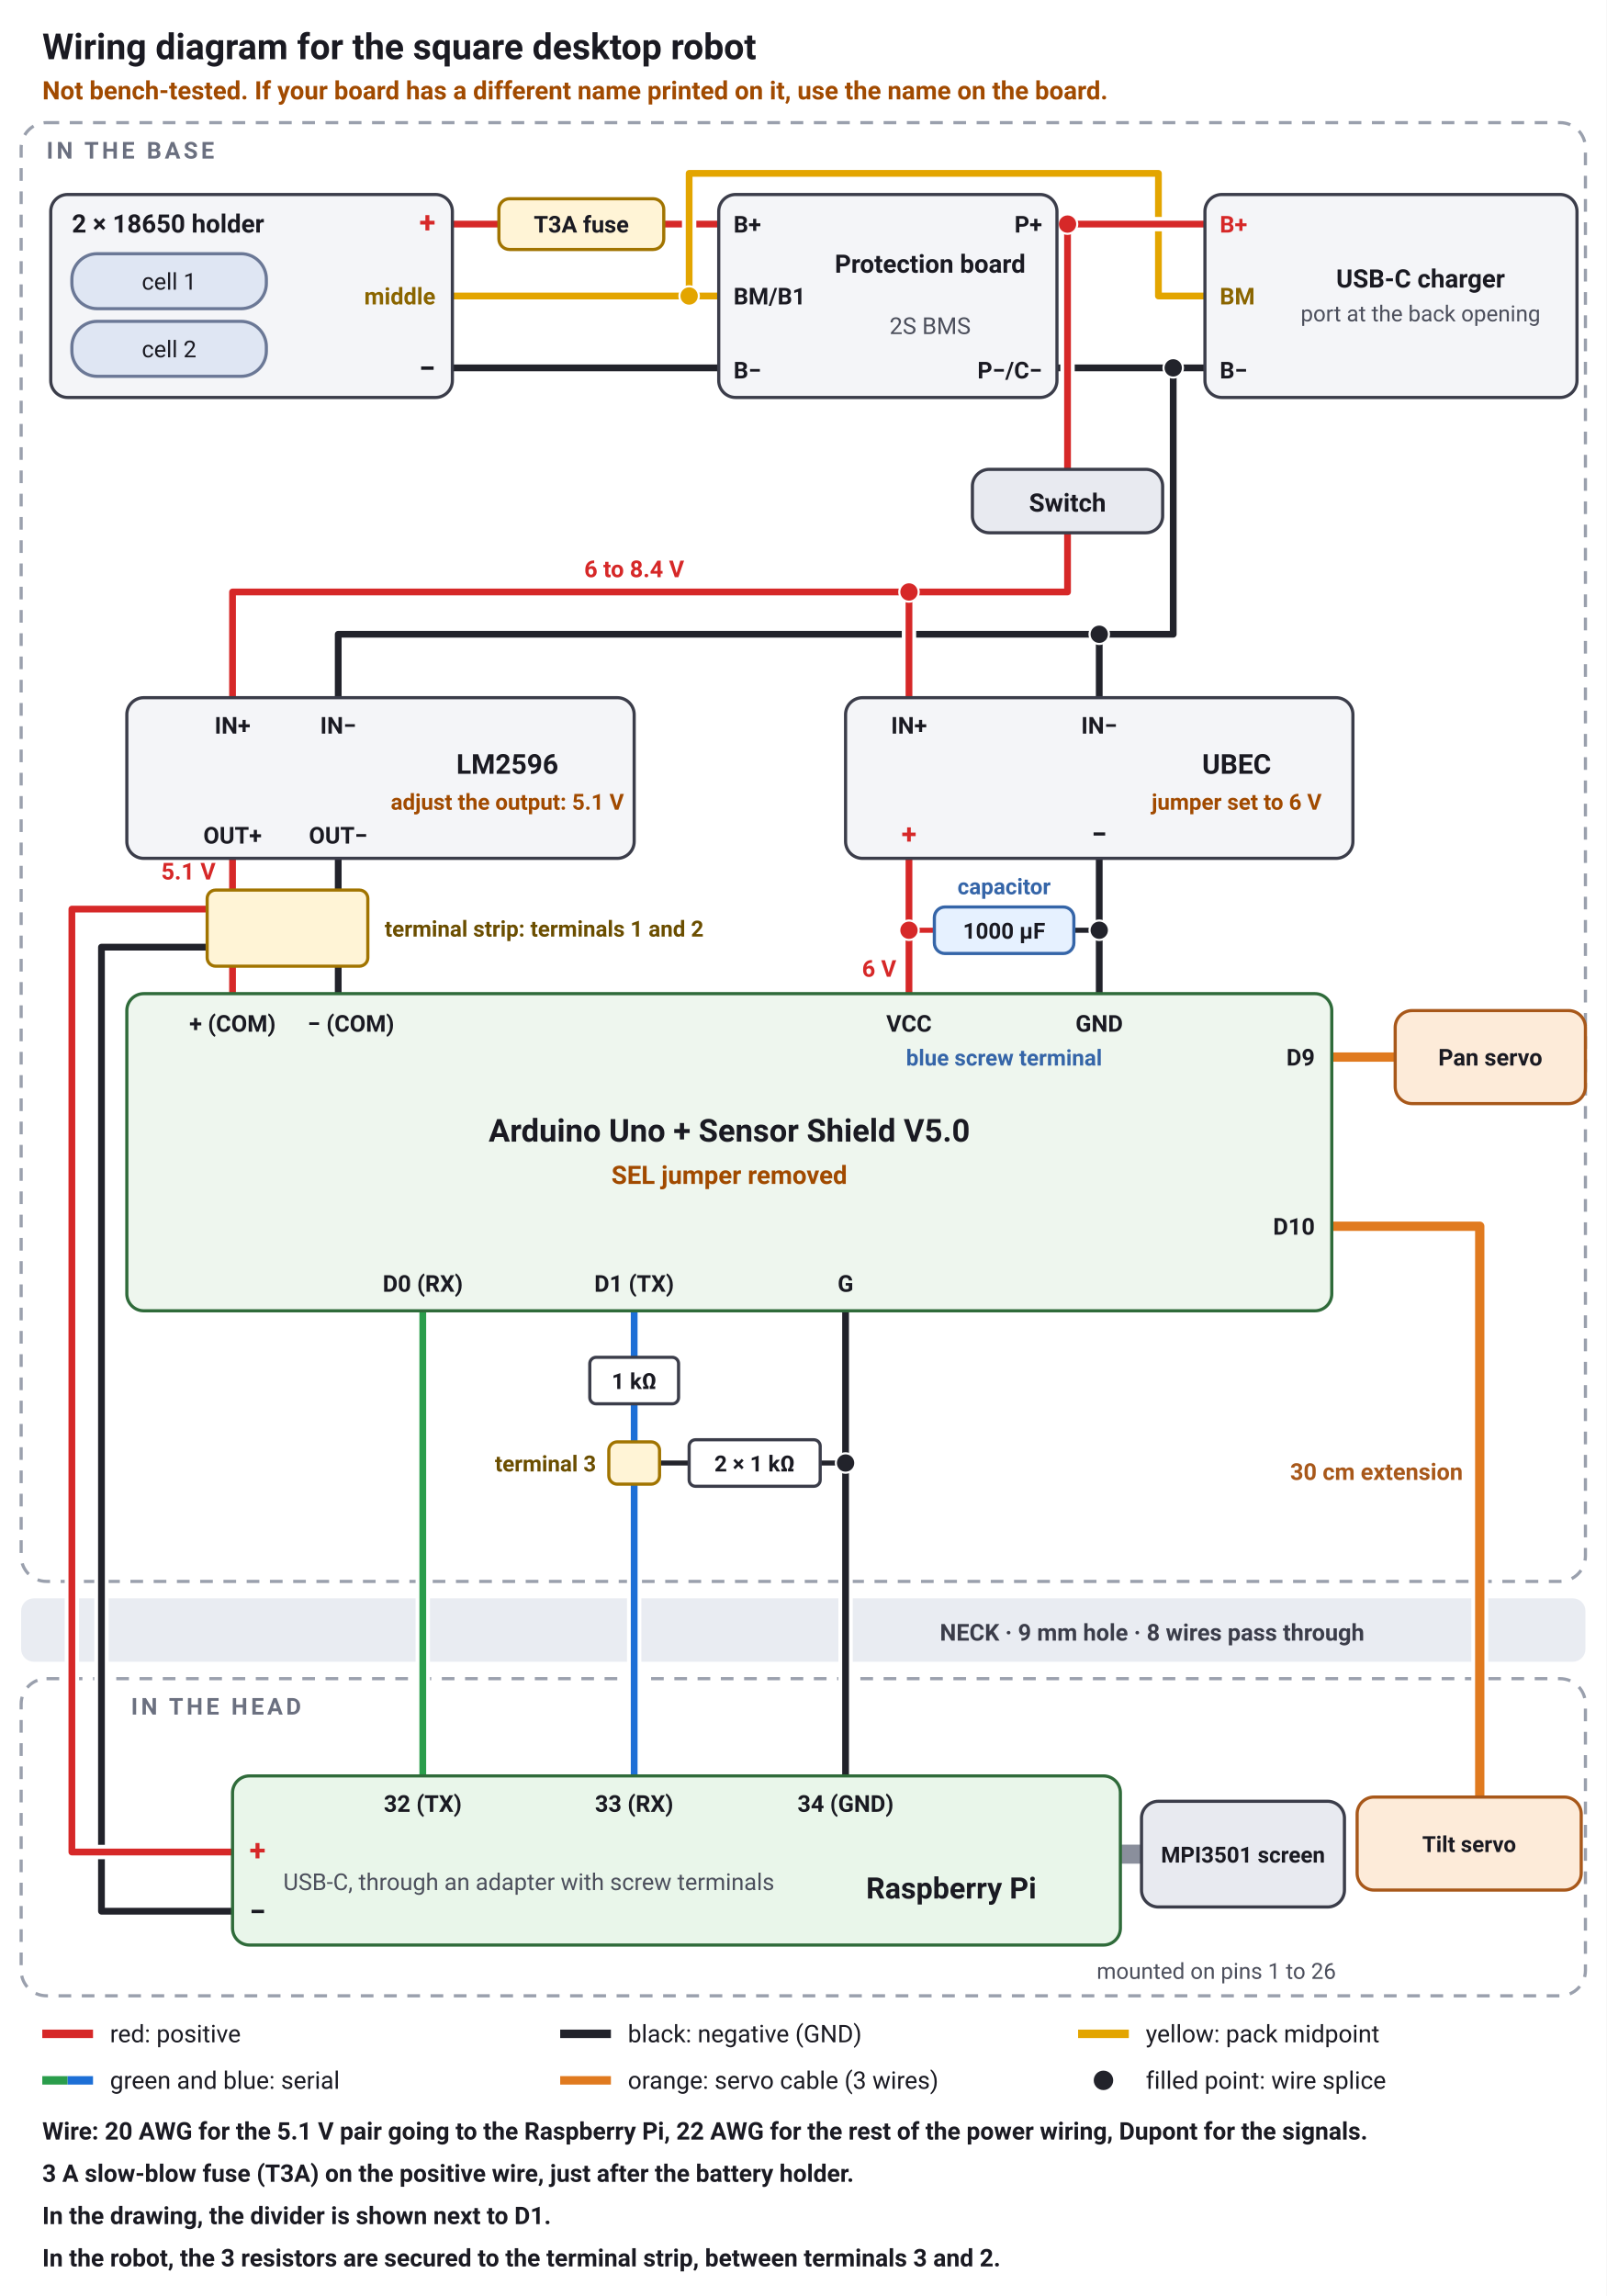
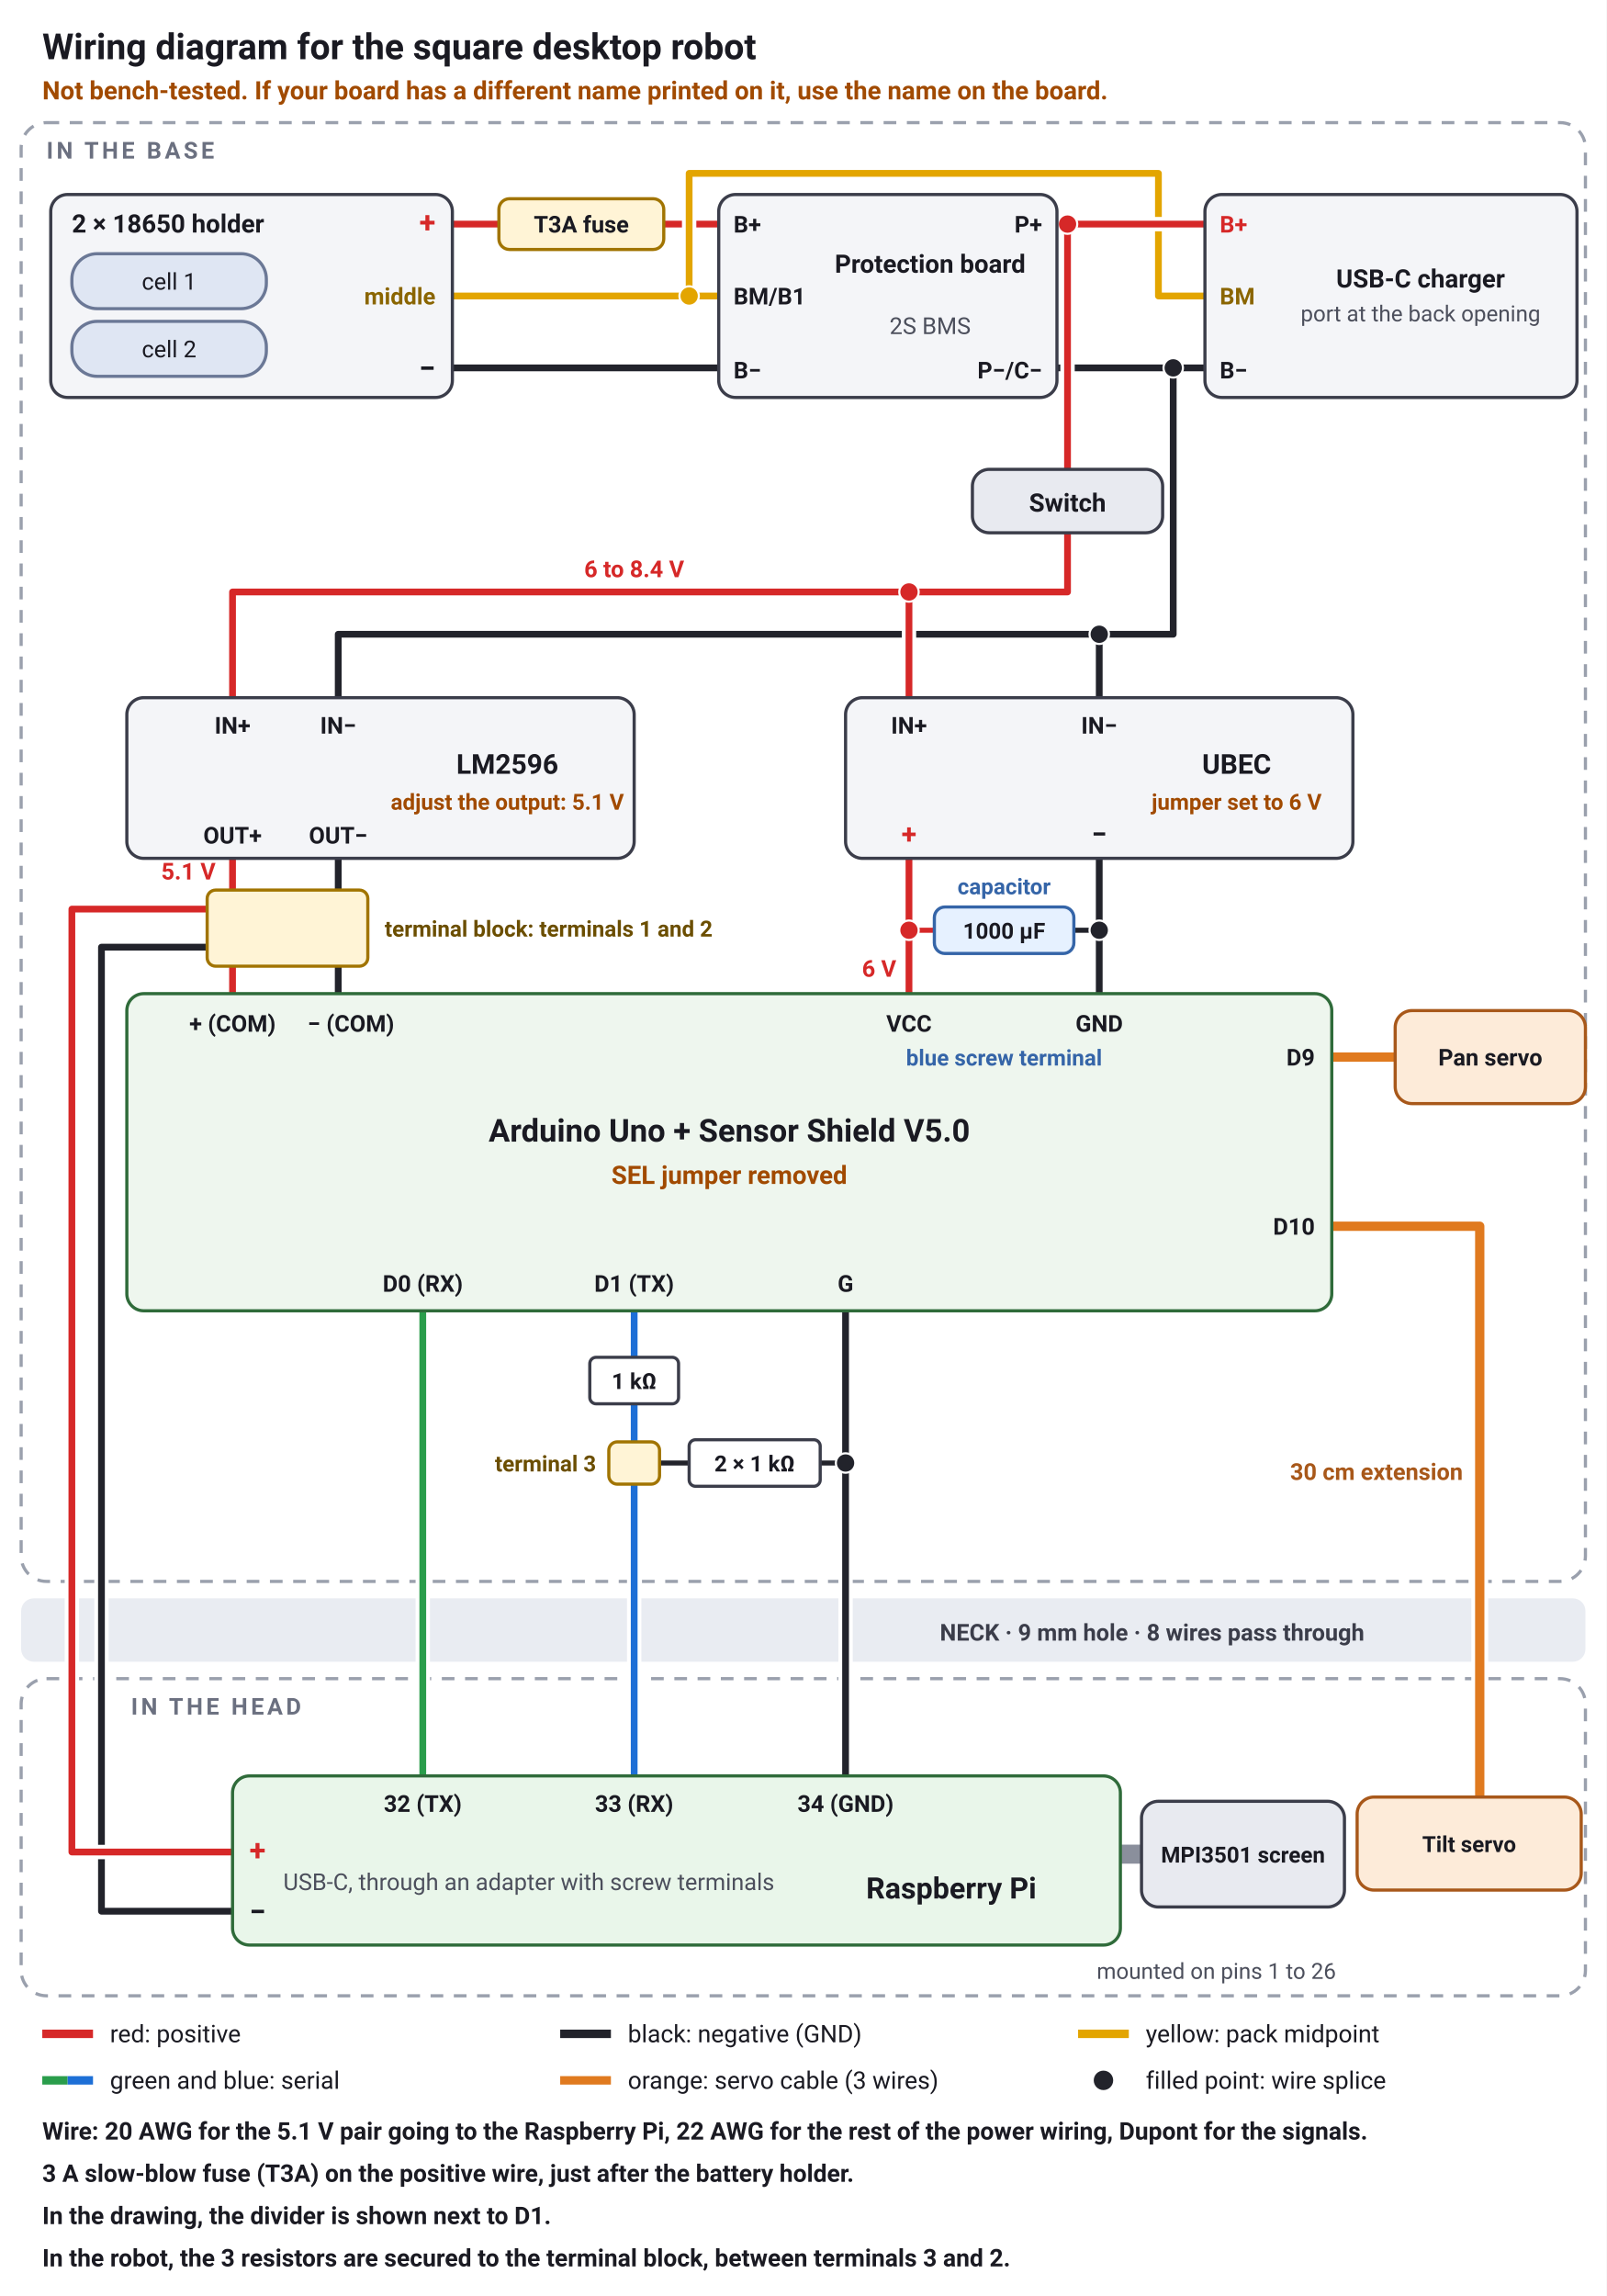
<svg xmlns="http://www.w3.org/2000/svg" viewBox="0 0 760 1086" width="760" height="1086" font-family="Segoe UI, Roboto, Helvetica, Arial, sans-serif" role="img">
  <rect x="0" y="0" width="760" height="1086" fill="#ffffff" />
  <text x="20" y="28" font-size="17" text-anchor="start" font-weight="700" fill="#1a1a22">Wiring diagram for the square desktop robot</text>
  <text x="20" y="47" font-size="12" text-anchor="start" font-weight="600" fill="#a14a00">Not bench-tested. If your board has a different name printed on it, use the name on the board.</text>
  <rect x="10" y="58" width="740" height="690" rx="12" fill="none" stroke="#9aa0ad" stroke-width="1.5" stroke-dasharray="6 5" />
  <text x="22" y="75" font-size="11" text-anchor="start" font-weight="700" fill="#6b7080" letter-spacing="1.5">IN THE BASE</text>
  <rect x="10" y="756" width="740" height="30" rx="6" fill="#e9ecf2" />
  <rect x="10" y="794" width="740" height="150" rx="12" fill="none" stroke="#9aa0ad" stroke-width="1.5" stroke-dasharray="6 5" />
  <text x="62" y="811" font-size="11" text-anchor="start" font-weight="700" fill="#6b7080" letter-spacing="1.5">IN THE HEAD</text>
  <polyline points="214,106 236,106" fill="none" stroke="#fff" stroke-width="6.8" stroke-linejoin="round" />
  <polyline points="214,106 236,106" fill="none" stroke="#d62828" stroke-width="3.2" stroke-linejoin="round" stroke-linecap="round" />
  <polyline points="314,106 340,106" fill="none" stroke="#fff" stroke-width="6.8" stroke-linejoin="round" />
  <polyline points="314,106 340,106" fill="none" stroke="#d62828" stroke-width="3.2" stroke-linejoin="round" stroke-linecap="round" />
  <polyline points="214,174 340,174" fill="none" stroke="#fff" stroke-width="6.8" stroke-linejoin="round" />
  <polyline points="214,174 340,174" fill="none" stroke="#22232b" stroke-width="3.2" stroke-linejoin="round" stroke-linecap="round" />
  <polyline points="214,140 340,140" fill="none" stroke="#fff" stroke-width="6.8" stroke-linejoin="round" />
  <polyline points="214,140 340,140" fill="none" stroke="#e3a500" stroke-width="3.2" stroke-linejoin="round" stroke-linecap="round" />
  <polyline points="326,140 326,82 548,82 548,140 570,140" fill="none" stroke="#fff" stroke-width="6.8" stroke-linejoin="round" />
  <polyline points="326,140 326,82 548,82 548,140 570,140" fill="none" stroke="#e3a500" stroke-width="3.2" stroke-linejoin="round" stroke-linecap="round" />
  <polyline points="500,174 570,174" fill="none" stroke="#fff" stroke-width="6.8" stroke-linejoin="round" />
  <polyline points="500,174 570,174" fill="none" stroke="#22232b" stroke-width="3.2" stroke-linejoin="round" stroke-linecap="round" />
  <polyline points="500,106 570,106" fill="none" stroke="#fff" stroke-width="6.8" stroke-linejoin="round" />
  <polyline points="500,106 570,106" fill="none" stroke="#d62828" stroke-width="3.2" stroke-linejoin="round" stroke-linecap="round" />
  <polyline points="555,174 555,300 160,300 160,330" fill="none" stroke="#fff" stroke-width="6.8" stroke-linejoin="round" />
  <polyline points="555,174 555,300 160,300 160,330" fill="none" stroke="#22232b" stroke-width="3.2" stroke-linejoin="round" stroke-linecap="round" />
  <polyline points="520,300 520,330" fill="none" stroke="#fff" stroke-width="6.8" stroke-linejoin="round" />
  <polyline points="520,300 520,330" fill="none" stroke="#22232b" stroke-width="3.2" stroke-linejoin="round" stroke-linecap="round" />
  <polyline points="505,106 505,222" fill="none" stroke="#fff" stroke-width="6.8" stroke-linejoin="round" />
  <polyline points="505,106 505,222" fill="none" stroke="#d62828" stroke-width="3.2" stroke-linejoin="round" stroke-linecap="round" />
  <polyline points="505,252 505,280 110,280 110,330" fill="none" stroke="#fff" stroke-width="6.8" stroke-linejoin="round" />
  <polyline points="505,252 505,280 110,280 110,330" fill="none" stroke="#d62828" stroke-width="3.2" stroke-linejoin="round" stroke-linecap="round" />
  <polyline points="430,280 430,330" fill="none" stroke="#fff" stroke-width="6.8" stroke-linejoin="round" />
  <polyline points="430,280 430,330" fill="none" stroke="#d62828" stroke-width="3.2" stroke-linejoin="round" stroke-linecap="round" />
  <polyline points="160,406 160,470" fill="none" stroke="#fff" stroke-width="6.8" stroke-linejoin="round" />
  <polyline points="160,406 160,470" fill="none" stroke="#22232b" stroke-width="3.2" stroke-linejoin="round" stroke-linecap="round" />
  <polyline points="160,448 48,448 48,904 110,904" fill="none" stroke="#fff" stroke-width="6.8" stroke-linejoin="round" />
  <polyline points="160,448 48,448 48,904 110,904" fill="none" stroke="#22232b" stroke-width="3.2" stroke-linejoin="round" stroke-linecap="round" />
  <polyline points="110,406 110,470" fill="none" stroke="#fff" stroke-width="6.8" stroke-linejoin="round" />
  <polyline points="110,406 110,470" fill="none" stroke="#d62828" stroke-width="3.2" stroke-linejoin="round" stroke-linecap="round" />
  <polyline points="110,430 34,430 34,876 110,876" fill="none" stroke="#fff" stroke-width="6.8" stroke-linejoin="round" />
  <polyline points="110,430 34,430 34,876 110,876" fill="none" stroke="#d62828" stroke-width="3.2" stroke-linejoin="round" stroke-linecap="round" />
  <polyline points="430,406 430,470" fill="none" stroke="#fff" stroke-width="6.8" stroke-linejoin="round" />
  <polyline points="430,406 430,470" fill="none" stroke="#d62828" stroke-width="3.2" stroke-linejoin="round" stroke-linecap="round" />
  <polyline points="520,406 520,470" fill="none" stroke="#fff" stroke-width="6.8" stroke-linejoin="round" />
  <polyline points="520,406 520,470" fill="none" stroke="#22232b" stroke-width="3.2" stroke-linejoin="round" stroke-linecap="round" />
  <polyline points="430,440 442,440" fill="none" stroke="#fff" stroke-width="6.0" stroke-linejoin="round" />
  <polyline points="430,440 442,440" fill="none" stroke="#d62828" stroke-width="2.4" stroke-linejoin="round" stroke-linecap="round" />
  <polyline points="508,440 520,440" fill="none" stroke="#fff" stroke-width="6.0" stroke-linejoin="round" />
  <polyline points="508,440 520,440" fill="none" stroke="#22232b" stroke-width="2.4" stroke-linejoin="round" stroke-linecap="round" />
  <polyline points="630,500 660,500" fill="none" stroke="#fff" stroke-width="8.0" stroke-linejoin="round" />
  <polyline points="630,500 660,500" fill="none" stroke="#e07a1f" stroke-width="4.4" stroke-linejoin="round" stroke-linecap="round" />
  <polyline points="630,580 700,580 700,850" fill="none" stroke="#fff" stroke-width="8.0" stroke-linejoin="round" />
  <polyline points="630,580 700,580 700,850" fill="none" stroke="#e07a1f" stroke-width="4.4" stroke-linejoin="round" stroke-linecap="round" />
  <polyline points="200,620 200,840" fill="none" stroke="#fff" stroke-width="6.8" stroke-linejoin="round" />
  <polyline points="200,620 200,840" fill="none" stroke="#2a9d4b" stroke-width="3.2" stroke-linejoin="round" stroke-linecap="round" />
  <polyline points="300,620 300,642" fill="none" stroke="#fff" stroke-width="6.8" stroke-linejoin="round" />
  <polyline points="300,620 300,642" fill="none" stroke="#1d6fd6" stroke-width="3.2" stroke-linejoin="round" stroke-linecap="round" />
  <polyline points="300,664 300,840" fill="none" stroke="#fff" stroke-width="6.8" stroke-linejoin="round" />
  <polyline points="300,664 300,840" fill="none" stroke="#1d6fd6" stroke-width="3.2" stroke-linejoin="round" stroke-linecap="round" />
  <polyline points="300,692 326,692" fill="none" stroke="#fff" stroke-width="6.0" stroke-linejoin="round" />
  <polyline points="300,692 326,692" fill="none" stroke="#22232b" stroke-width="2.4" stroke-linejoin="round" stroke-linecap="round" />
  <polyline points="388,692 400,692" fill="none" stroke="#fff" stroke-width="6.0" stroke-linejoin="round" />
  <polyline points="388,692 400,692" fill="none" stroke="#22232b" stroke-width="2.4" stroke-linejoin="round" stroke-linecap="round" />
  <polyline points="400,620 400,840" fill="none" stroke="#fff" stroke-width="6.8" stroke-linejoin="round" />
  <polyline points="400,620 400,840" fill="none" stroke="#22232b" stroke-width="3.2" stroke-linejoin="round" stroke-linecap="round" />
  <polyline points="530,877 540,877" fill="none" stroke="#fff" stroke-width="12.6" stroke-linejoin="round" />
  <polyline points="530,877 540,877" fill="none" stroke="#8a8f9c" stroke-width="9" stroke-linejoin="round" stroke-linecap="round" />
  <circle cx="326" cy="140" r="4.6" fill="#e3a500" stroke="#fff" stroke-width="1" />
  <circle cx="505" cy="106" r="4.6" fill="#d62828" stroke="#fff" stroke-width="1" />
  <circle cx="555" cy="174" r="4.6" fill="#22232b" stroke="#fff" stroke-width="1" />
  <circle cx="520" cy="300" r="4.6" fill="#22232b" stroke="#fff" stroke-width="1" />
  <circle cx="430" cy="280" r="4.6" fill="#d62828" stroke="#fff" stroke-width="1" />
  <circle cx="430" cy="440" r="4.6" fill="#d62828" stroke="#fff" stroke-width="1" />
  <circle cx="520" cy="440" r="4.6" fill="#22232b" stroke="#fff" stroke-width="1" />
  <circle cx="400" cy="692" r="4.6" fill="#22232b" stroke="#fff" stroke-width="1" />
  <text x="545" y="776" font-size="11" text-anchor="middle" font-weight="700" fill="#3b3d4a">NECK · 9 mm hole · 8 wires pass through</text>
  <rect x="24" y="92" width="190" height="96" rx="8" fill="#f4f5f8" stroke="#3b3d4a" stroke-width="1.5" />
  <text x="34" y="110" font-size="12" text-anchor="start" font-weight="700" fill="#1a1a22">2 × 18650 holder</text>
  <rect x="34" y="120" width="92" height="26" rx="12" fill="#dfe6f3" stroke="#6b7896" stroke-width="1.5" />
  <text x="80" y="137" font-size="11" text-anchor="middle" font-weight="400" fill="#1a1a22">cell 1</text>
  <rect x="34" y="152" width="92" height="26" rx="12" fill="#dfe6f3" stroke="#6b7896" stroke-width="1.5" />
  <text x="80" y="169" font-size="11" text-anchor="middle" font-weight="400" fill="#1a1a22">cell 2</text>
  <text x="206" y="110" font-size="14" text-anchor="end" font-weight="700" fill="#d62828">+</text>
  <text x="206" y="144" font-size="11" text-anchor="end" font-weight="700" fill="#8a6500">middle</text>
  <text x="206" y="179" font-size="14" text-anchor="end" font-weight="700" fill="#1a1a22">−</text>
  <rect x="236" y="94" width="78" height="24" rx="5" fill="#fff4d6" stroke="#a17400" stroke-width="1.5" />
  <text x="275" y="110" font-size="11" text-anchor="middle" font-weight="600" fill="#1a1a22">T3A fuse</text>
  <rect x="340" y="92" width="160" height="96" rx="8" fill="#f4f5f8" stroke="#3b3d4a" stroke-width="1.5" />
  <text x="347" y="110" font-size="11" text-anchor="start" font-weight="700" fill="#1a1a22">B+</text>
  <text x="493" y="110" font-size="11" text-anchor="end" font-weight="700" fill="#1a1a22">P+</text>
  <text x="347" y="144" font-size="11" text-anchor="start" font-weight="700" fill="#1a1a22">BM/B1</text>
  <text x="493" y="144" font-size="11" text-anchor="end" font-weight="700" fill="#1a1a22" />
  <text x="347" y="179" font-size="11" text-anchor="start" font-weight="700" fill="#1a1a22">B−</text>
  <text x="493" y="179" font-size="11" text-anchor="end" font-weight="700" fill="#1a1a22">P−/C−</text>
  <text x="440" y="129" font-size="12" text-anchor="middle" font-weight="700" fill="#1a1a22">Protection board</text>
  <text x="440" y="158" font-size="11" text-anchor="middle" font-weight="400" fill="#4c4f5c">2S BMS</text>
  <rect x="570" y="92" width="176" height="96" rx="8" fill="#f4f5f8" stroke="#3b3d4a" stroke-width="1.5" />
  <text x="577" y="110" font-size="11" text-anchor="start" font-weight="700" fill="#d62828">B+</text>
  <text x="577" y="144" font-size="11" text-anchor="start" font-weight="700" fill="#8a6500">BM</text>
  <text x="577" y="179" font-size="11" text-anchor="start" font-weight="700" fill="#1a1a22">B−</text>
  <text x="672" y="136" font-size="12" text-anchor="middle" font-weight="700" fill="#1a1a22">USB-C charger</text>
  <text x="672" y="152" font-size="10.5" text-anchor="middle" font-weight="400" fill="#4c4f5c">port at the back opening</text>
  <rect x="460" y="222" width="90" height="30" rx="8" fill="#e8eaf0" stroke="#3b3d4a" stroke-width="1.5" />
  <text x="505" y="242" font-size="12" text-anchor="middle" font-weight="700" fill="#1a1a22">Switch</text>
  <text x="300" y="273" font-size="11" text-anchor="middle" font-weight="600" fill="#d62828">6 to 8.4 V</text>
  <rect x="60" y="330" width="240" height="76" rx="8" fill="#f4f5f8" stroke="#3b3d4a" stroke-width="1.5" />
  <text x="110" y="347" font-size="11" text-anchor="middle" font-weight="700" fill="#1a1a22">IN+</text>
  <text x="160" y="347" font-size="11" text-anchor="middle" font-weight="700" fill="#1a1a22">IN−</text>
  <text x="110" y="399" font-size="11" text-anchor="middle" font-weight="700" fill="#1a1a22">OUT+</text>
  <text x="160" y="399" font-size="11" text-anchor="middle" font-weight="700" fill="#1a1a22">OUT−</text>
  <text x="240" y="366" font-size="13" text-anchor="middle" font-weight="700" fill="#1a1a22">LM2596</text>
  <text x="240" y="383" font-size="10.5" text-anchor="middle" font-weight="600" fill="#a14a00">adjust the output: 5.1 V</text>
  <rect x="400" y="330" width="240" height="76" rx="8" fill="#f4f5f8" stroke="#3b3d4a" stroke-width="1.5" />
  <text x="430" y="347" font-size="11" text-anchor="middle" font-weight="700" fill="#1a1a22">IN+</text>
  <text x="520" y="347" font-size="11" text-anchor="middle" font-weight="700" fill="#1a1a22">IN−</text>
  <text x="430" y="399" font-size="13" text-anchor="middle" font-weight="700" fill="#d62828">+</text>
  <text x="520" y="399" font-size="13" text-anchor="middle" font-weight="700" fill="#1a1a22">−</text>
  <text x="585" y="366" font-size="13" text-anchor="middle" font-weight="700" fill="#1a1a22">UBEC</text>
  <text x="585" y="383" font-size="10.5" text-anchor="middle" font-weight="600" fill="#a14a00">jumper set to 6 V</text>
  <text x="102" y="416" font-size="11" text-anchor="end" font-weight="600" fill="#d62828">5.1 V</text>
  <text x="424" y="462" font-size="11" text-anchor="end" font-weight="600" fill="#d62828">6 V</text>
  <rect x="442" y="429" width="66" height="22" rx="5" fill="#e6f1ff" stroke="#3565a8" stroke-width="1.5" />
  <text x="475" y="444" font-size="10.5" text-anchor="middle" font-weight="600" fill="#1a1a22">1000 µF</text>
  <text x="475" y="423" font-size="10.5" text-anchor="middle" font-weight="600" fill="#3565a8">capacitor</text>
  <rect x="60" y="470" width="570" height="150" rx="8" fill="#eef6ee" stroke="#2f6b3a" stroke-width="1.5" />
  <text x="110" y="488" font-size="11" text-anchor="middle" font-weight="700" fill="#1a1a22">+ (COM)</text>
  <text x="166" y="488" font-size="11" text-anchor="middle" font-weight="700" fill="#1a1a22">− (COM)</text>
  <text x="430" y="488" font-size="11" text-anchor="middle" font-weight="700" fill="#1a1a22">VCC</text>
  <text x="520" y="488" font-size="11" text-anchor="middle" font-weight="700" fill="#1a1a22">GND</text>
  <text x="475" y="504" font-size="10.5" text-anchor="middle" font-weight="600" fill="#3565a8">blue screw terminal</text>
  <text x="345" y="540" font-size="15" text-anchor="middle" font-weight="700" fill="#1a1a22">Arduino Uno + Sensor Shield V5.0</text>
  <text x="345" y="560" font-size="12" text-anchor="middle" font-weight="600" fill="#a14a00">SEL jumper removed</text>
  <text x="622" y="504" font-size="11" text-anchor="end" font-weight="700" fill="#1a1a22">D9</text>
  <text x="622" y="584" font-size="11" text-anchor="end" font-weight="700" fill="#1a1a22">D10</text>
  <text x="200" y="611" font-size="11" text-anchor="middle" font-weight="700" fill="#1a1a22">D0 (RX)</text>
  <text x="300" y="611" font-size="11" text-anchor="middle" font-weight="700" fill="#1a1a22">D1 (TX)</text>
  <text x="400" y="611" font-size="11" text-anchor="middle" font-weight="700" fill="#1a1a22">G</text>
  <rect x="279" y="642" width="42" height="22" rx="3" fill="#fff" stroke="#3b3d4a" stroke-width="1.5" />
  <text x="300" y="657" font-size="10.5" text-anchor="middle" font-weight="600" fill="#1a1a22">1 kΩ</text>
  <rect x="288" y="682" width="24" height="20" rx="4" fill="#fff4d6" stroke="#a17400" stroke-width="1.5" />
  <text x="282" y="696" font-size="10.5" text-anchor="end" font-weight="600" fill="#6b4e00">terminal 3</text>
  <rect x="326" y="681" width="62" height="22" rx="3" fill="#fff" stroke="#3b3d4a" stroke-width="1.5" />
  <text x="357" y="696" font-size="10.5" text-anchor="middle" font-weight="600" fill="#1a1a22">2 × 1 kΩ</text>
  <rect x="98" y="421" width="76" height="36" rx="4" fill="#fff4d6" stroke="#a17400" stroke-width="1.5" />
-   <text x="182" y="443" font-size="10.5" text-anchor="start" font-weight="600" fill="#6b4e00">terminal strip: terminals 1 and 2</text>
+   <text x="182" y="443" font-size="10.5" text-anchor="start" font-weight="600" fill="#6b4e00">terminal block: terminals 1 and 2</text>
  <rect x="660" y="478" width="90" height="44" rx="8" fill="#fdebd9" stroke="#a8581a" stroke-width="1.5" />
  <text x="705" y="504" font-size="11" text-anchor="middle" font-weight="700" fill="#1a1a22">Pan servo</text>
  <text x="692" y="700" font-size="11" text-anchor="end" font-weight="600" fill="#a8581a">30 cm extension</text>
  <rect x="110" y="840" width="420" height="80" rx="8" fill="#e9f6ea" stroke="#2f6b3a" stroke-width="1.5" />
  <text x="200" y="857" font-size="11" text-anchor="middle" font-weight="700" fill="#1a1a22">32 (TX)</text>
  <text x="300" y="857" font-size="11" text-anchor="middle" font-weight="700" fill="#1a1a22">33 (RX)</text>
  <text x="400" y="857" font-size="11" text-anchor="middle" font-weight="700" fill="#1a1a22">34 (GND)</text>
  <text x="118" y="880" font-size="14" text-anchor="start" font-weight="700" fill="#d62828">+</text>
  <text x="118" y="909" font-size="14" text-anchor="start" font-weight="700" fill="#1a1a22">−</text>
  <text x="134" y="894" font-size="11" text-anchor="start" font-weight="400" fill="#4c4f5c">USB-C, through an adapter with screw terminals</text>
  <text x="450" y="898" font-size="14" text-anchor="middle" font-weight="700" fill="#1a1a22">Raspberry Pi</text>
  <rect x="540" y="852" width="96" height="50" rx="8" fill="#e8eaf0" stroke="#3b3d4a" stroke-width="1.5" />
  <text x="588" y="881" font-size="10.5" text-anchor="middle" font-weight="700" fill="#1a1a22">MPI3501 screen</text>
  <text x="632" y="936" font-size="10.5" text-anchor="end" font-weight="400" fill="#4c4f5c">mounted on pins 1 to 26</text>
  <rect x="642" y="850" width="106" height="44" rx="8" fill="#fdebd9" stroke="#a8581a" stroke-width="1.5" />
  <text x="695" y="876" font-size="10.5" text-anchor="middle" font-weight="700" fill="#1a1a22">Tilt servo</text>
  <line x1="20.0" y1="962" x2="44.0" y2="962" stroke="#d62828" stroke-width="4" />
  <text x="52" y="966" font-size="11.5" text-anchor="start" font-weight="400" fill="#1a1a22">red: positive</text>
  <line x1="265.0" y1="962" x2="289.0" y2="962" stroke="#22232b" stroke-width="4" />
  <text x="297" y="966" font-size="11.5" text-anchor="start" font-weight="400" fill="#1a1a22">black: negative (GND)</text>
  <line x1="510.0" y1="962" x2="534.0" y2="962" stroke="#e3a500" stroke-width="4" />
  <text x="542" y="966" font-size="11.5" text-anchor="start" font-weight="400" fill="#1a1a22">yellow: pack midpoint</text>
  <line x1="20.0" y1="984" x2="32.0" y2="984" stroke="#2a9d4b" stroke-width="4" />
  <line x1="32.0" y1="984" x2="44.0" y2="984" stroke="#1d6fd6" stroke-width="4" />
  <text x="52" y="988" font-size="11.5" text-anchor="start" font-weight="400" fill="#1a1a22">green and blue: serial</text>
  <line x1="265.0" y1="984" x2="289.0" y2="984" stroke="#e07a1f" stroke-width="4" />
  <text x="297" y="988" font-size="11.5" text-anchor="start" font-weight="400" fill="#1a1a22">orange: servo cable (3 wires)</text>
  <circle cx="522" cy="984" r="4.6" fill="#22232b" />
  <text x="542" y="988" font-size="11.5" text-anchor="start" font-weight="400" fill="#1a1a22">filled point: wire splice</text>
  <text x="20" y="1012" font-size="11.5" text-anchor="start" font-weight="600" fill="#1a1a22">Wire: 20 AWG for the 5.1 V pair going to the Raspberry Pi, 22 AWG for the rest of the power wiring, Dupont for the signals.</text>
  <text x="20" y="1032" font-size="11.5" text-anchor="start" font-weight="600" fill="#1a1a22">3 A slow-blow fuse (T3A) on the positive wire, just after the battery holder.</text>
  <text x="20" y="1052" font-size="11.5" text-anchor="start" font-weight="600" fill="#1a1a22">In the drawing, the divider is shown next to D1.</text>
-   <text x="20" y="1072" font-size="11.5" text-anchor="start" font-weight="600" fill="#1a1a22">In the robot, the 3 resistors are secured to the terminal strip, between terminals 3 and 2.</text>
+   <text x="20" y="1072" font-size="11.5" text-anchor="start" font-weight="600" fill="#1a1a22">In the robot, the 3 resistors are secured to the terminal block, between terminals 3 and 2.</text>
</svg>
